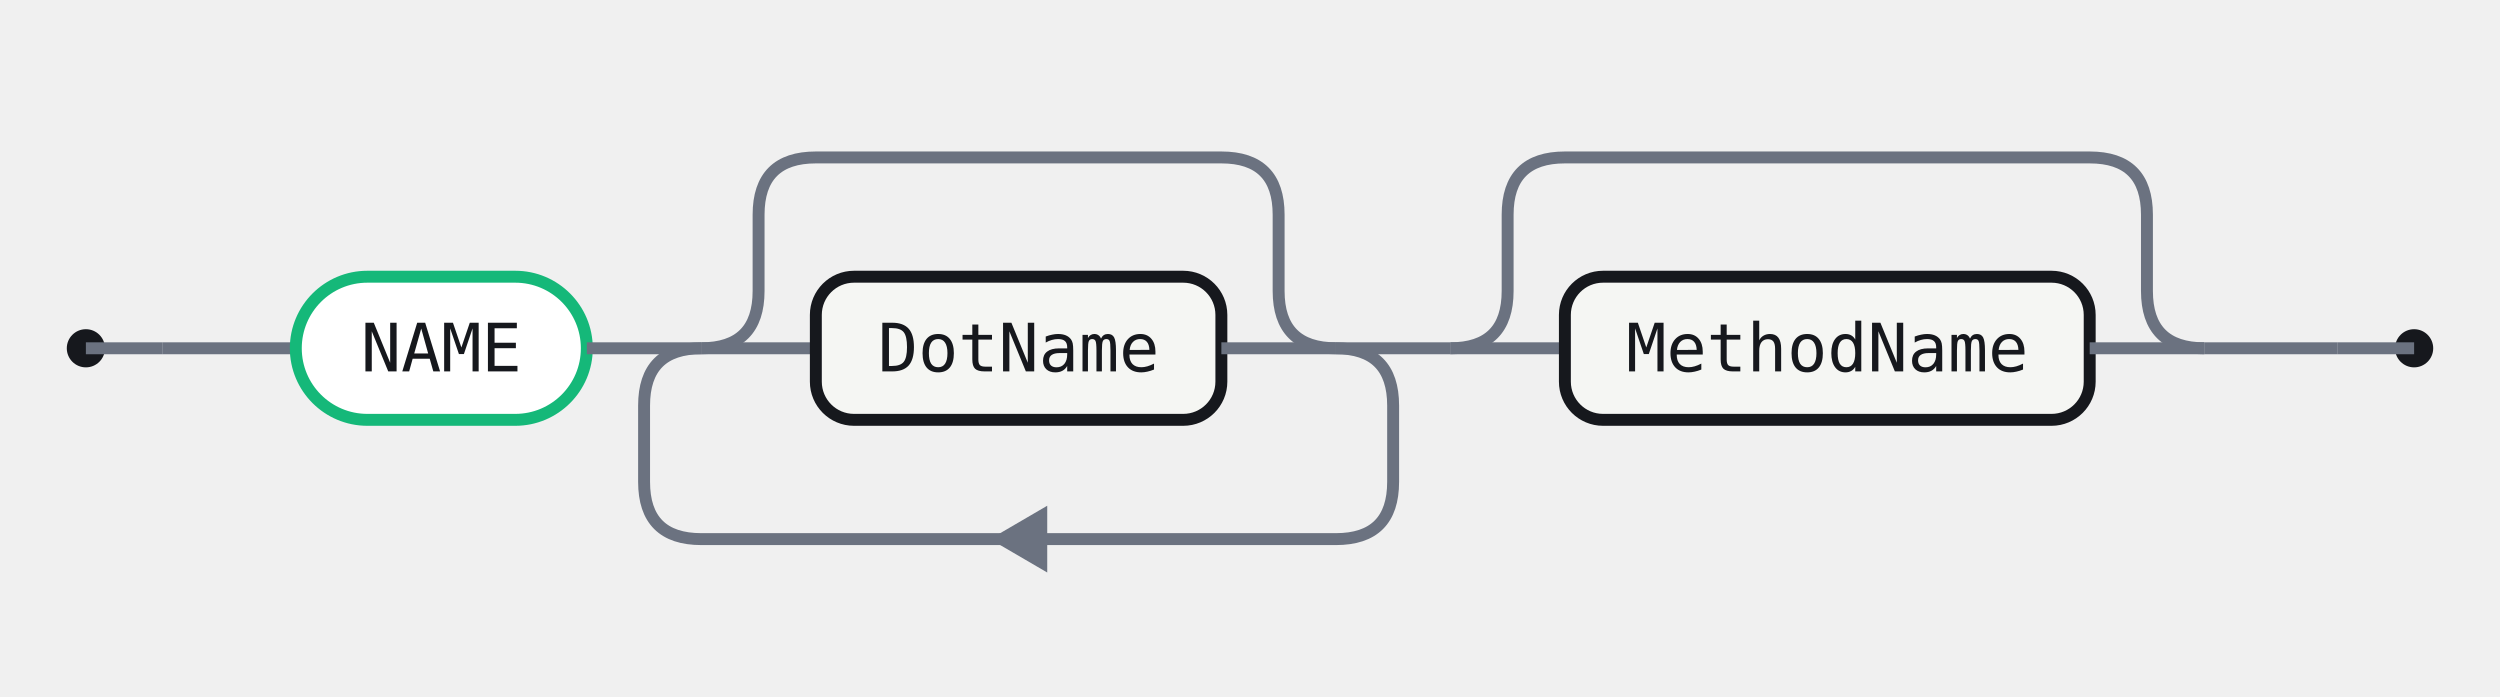
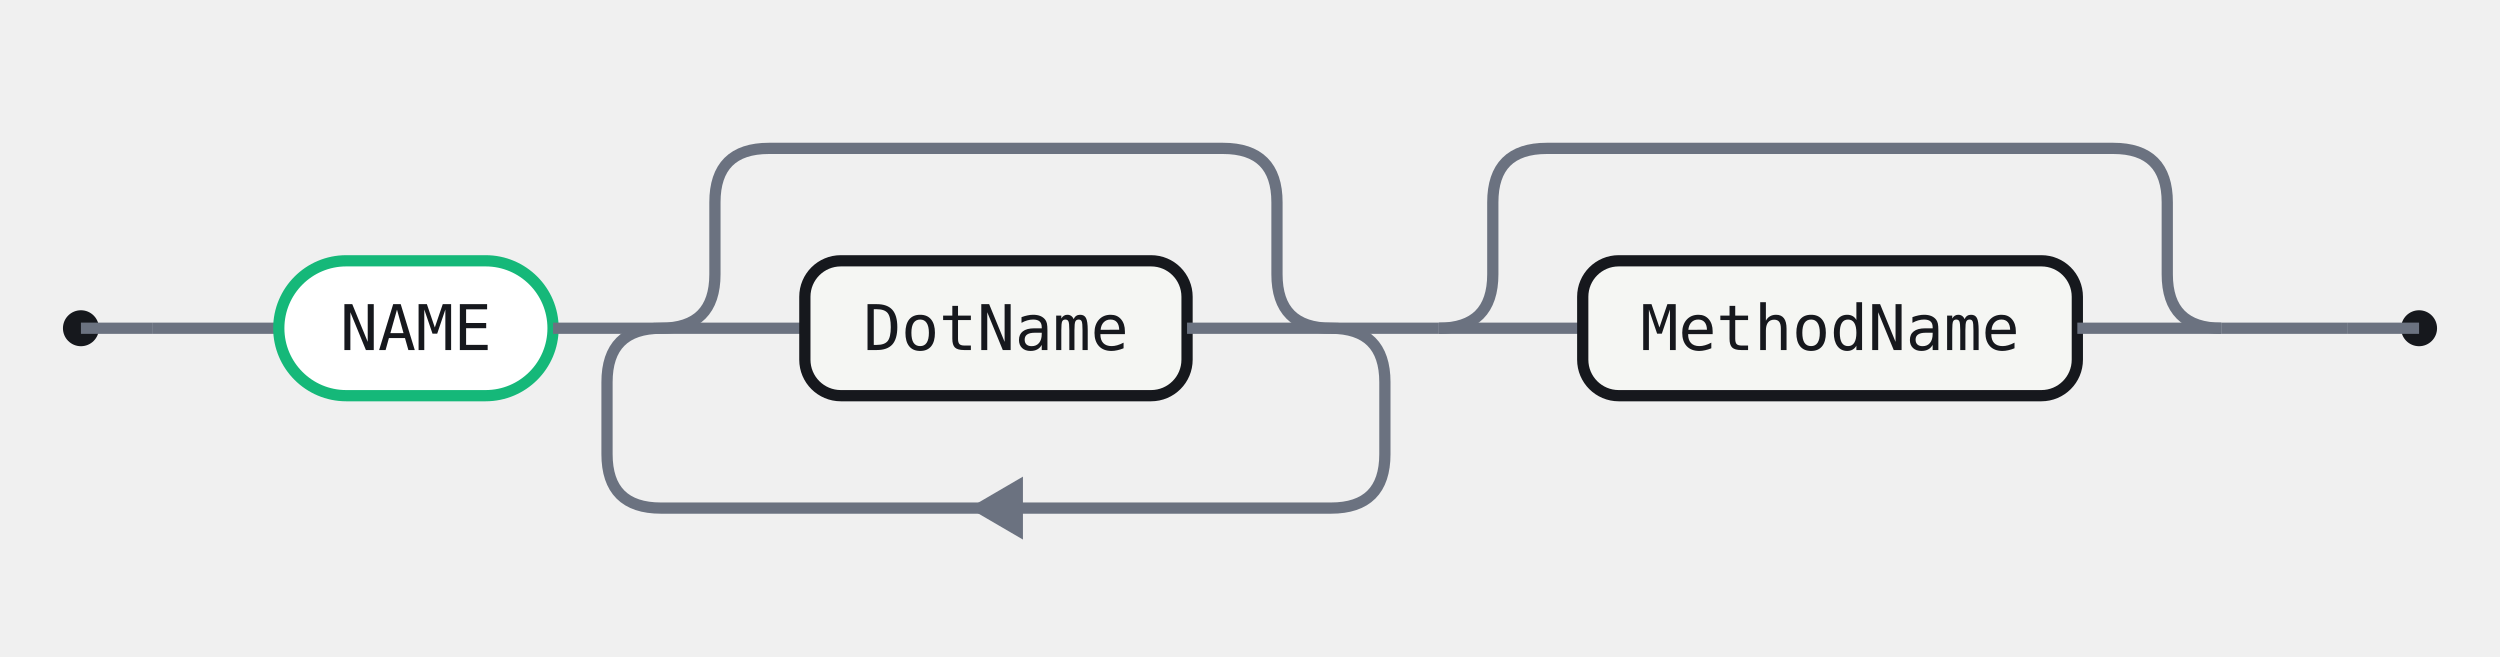
- <svg xmlns="http://www.w3.org/2000/svg" width="524" height="146" viewBox="0 0 524 146" role="img" aria-label="Railroad diagram for the funcname rule">
+ <svg xmlns="http://www.w3.org/2000/svg" width="556" height="146" viewBox="0 0 556 146" role="img" aria-label="Railroad diagram for the funcname rule">
  <style>.rr-track{fill:none;stroke:#6B7280;stroke-width:2.5}.rr-term{fill:#fff;stroke:#15B879;stroke-width:2.5}.rr-nonterm{fill:#F5F6F3;stroke:#16181D;stroke-width:2.5}.rr-text{fill:#16181D;font:14px 'Fira Code',ui-monospace,SFMono-Regular,Menlo,Consolas,monospace;font-feature-settings:"liga" 1,"calt" 1;}.rr-action-text{fill:#6B7280;font:14px 'Fira Code',ui-monospace,SFMono-Regular,Menlo,Consolas,monospace;font-style:italic;font-feature-settings:"liga" 1,"calt" 1;}.rr-cap{fill:#16181D}.rr-arrow{fill:#6B7280}</style>
  <circle class="rr-cap" cx="18" cy="73" r="4" />
-   <circle class="rr-cap" cx="506" cy="73" r="4" />
+   <circle class="rr-cap" cx="538" cy="73" r="4" />
  <path class="rr-track" d="M18 73 H34" />
-   <path class="rr-track" d="M490 73 H506" />
+   <path class="rr-track" d="M522 73 H538" />
  <path class="rr-track" d="M34 73 H62" />
  <g class="rr-node rr-node-term" data-rr-kind="terminal" data-rr-label="NAME">
    <rect class="rr-term" x="62" y="58" width="61" height="30" rx="15" />
    <text class="rr-text" x="92.5" y="73" text-anchor="middle" dominant-baseline="central">NAME</text>
  </g>
  <path class="rr-track" d="M123 73 H147" />
-   <path class="rr-track" d="M147 73 H171" />
+   <path class="rr-track" d="M147 73 H179" />
  <g class="rr-node rr-node-nonterm" data-rr-kind="nonterminal" data-rr-label="DotName">
-     <rect class="rr-nonterm" x="171" y="58" width="85" height="30" rx="8" />
-     <text class="rr-text" x="213.5" y="73" text-anchor="middle" dominant-baseline="central">DotName</text>
+     <rect class="rr-nonterm" x="179" y="58" width="85" height="30" rx="8" />
+     <text class="rr-text" x="221.5" y="73" text-anchor="middle" dominant-baseline="central">DotName</text>
  </g>
-   <path class="rr-track" d="M256 73 H280" />
-   <path class="rr-track" d="M147 73 Q159 73 159 61 V45 Q159 33 171 33 H256 Q268 33 268 45 V61 Q268 73 280 73" />
-   <path class="rr-track" d="M147 73 Q135 73 135 85 V101 Q135 113 147 113 H280 Q292 113 292 101 V85 Q292 73 280 73" />
-   <path class="rr-arrow" d="M219.5 106 L207.5 113 L219.5 120 Z" />
-   <path class="rr-track" d="M280 73 H304" />
-   <path class="rr-track" d="M304 73 H328" />
+   <path class="rr-track" d="M264 73 H296" />
+   <path class="rr-track" d="M147 73 Q159 73 159 61 V45 Q159 33 171 33 H272 Q284 33 284 45 V61 Q284 73 296 73" />
+   <path class="rr-track" d="M147 73 Q135 73 135 85 V101 Q135 113 147 113 H296 Q308 113 308 101 V85 Q308 73 296 73" />
+   <path class="rr-arrow" d="M227.5 106 L215.5 113 L227.5 120 Z" />
+   <path class="rr-track" d="M296 73 H320" />
+   <path class="rr-track" d="M320 73 H352" />
  <g class="rr-node rr-node-nonterm" data-rr-kind="nonterminal" data-rr-label="MethodName">
-     <rect class="rr-nonterm" x="328" y="58" width="110" height="30" rx="8" />
-     <text class="rr-text" x="383" y="73" text-anchor="middle" dominant-baseline="central">MethodName</text>
+     <rect class="rr-nonterm" x="352" y="58" width="110" height="30" rx="8" />
+     <text class="rr-text" x="407" y="73" text-anchor="middle" dominant-baseline="central">MethodName</text>
  </g>
-   <path class="rr-track" d="M438 73 H462" />
-   <path class="rr-track" d="M304 73 Q316 73 316 61 V45 Q316 33 328 33 H438 Q450 33 450 45 V61 Q450 73 462 73" />
-   <path class="rr-track" d="M462 73 H490" />
+   <path class="rr-track" d="M462 73 H494" />
+   <path class="rr-track" d="M320 73 Q332 73 332 61 V45 Q332 33 344 33 H470 Q482 33 482 45 V61 Q482 73 494 73" />
+   <path class="rr-track" d="M494 73 H522" />
</svg>
